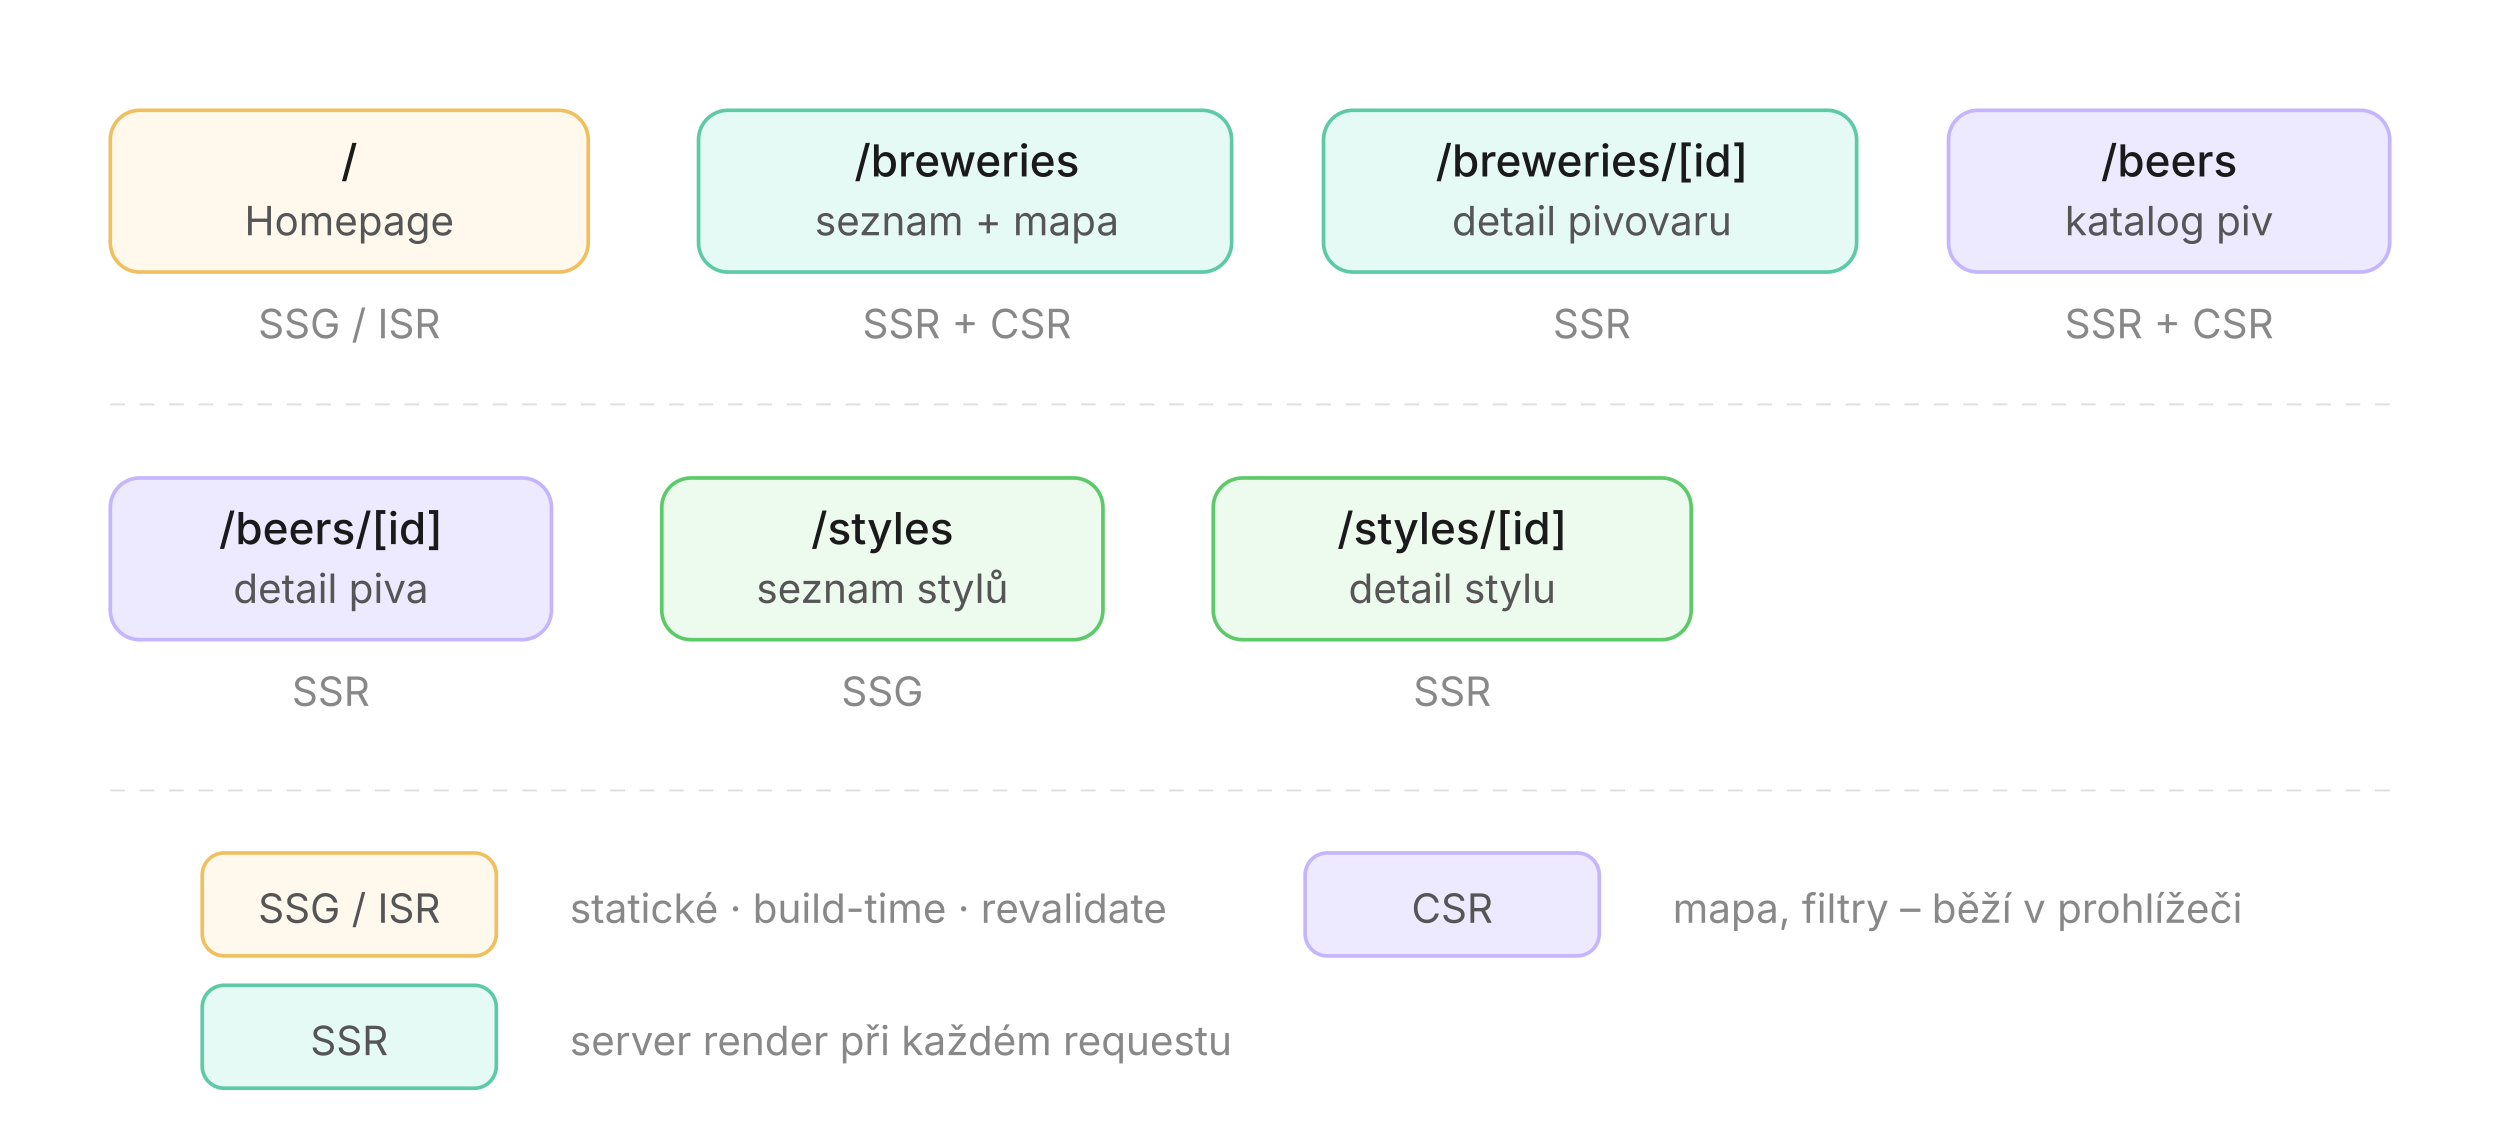
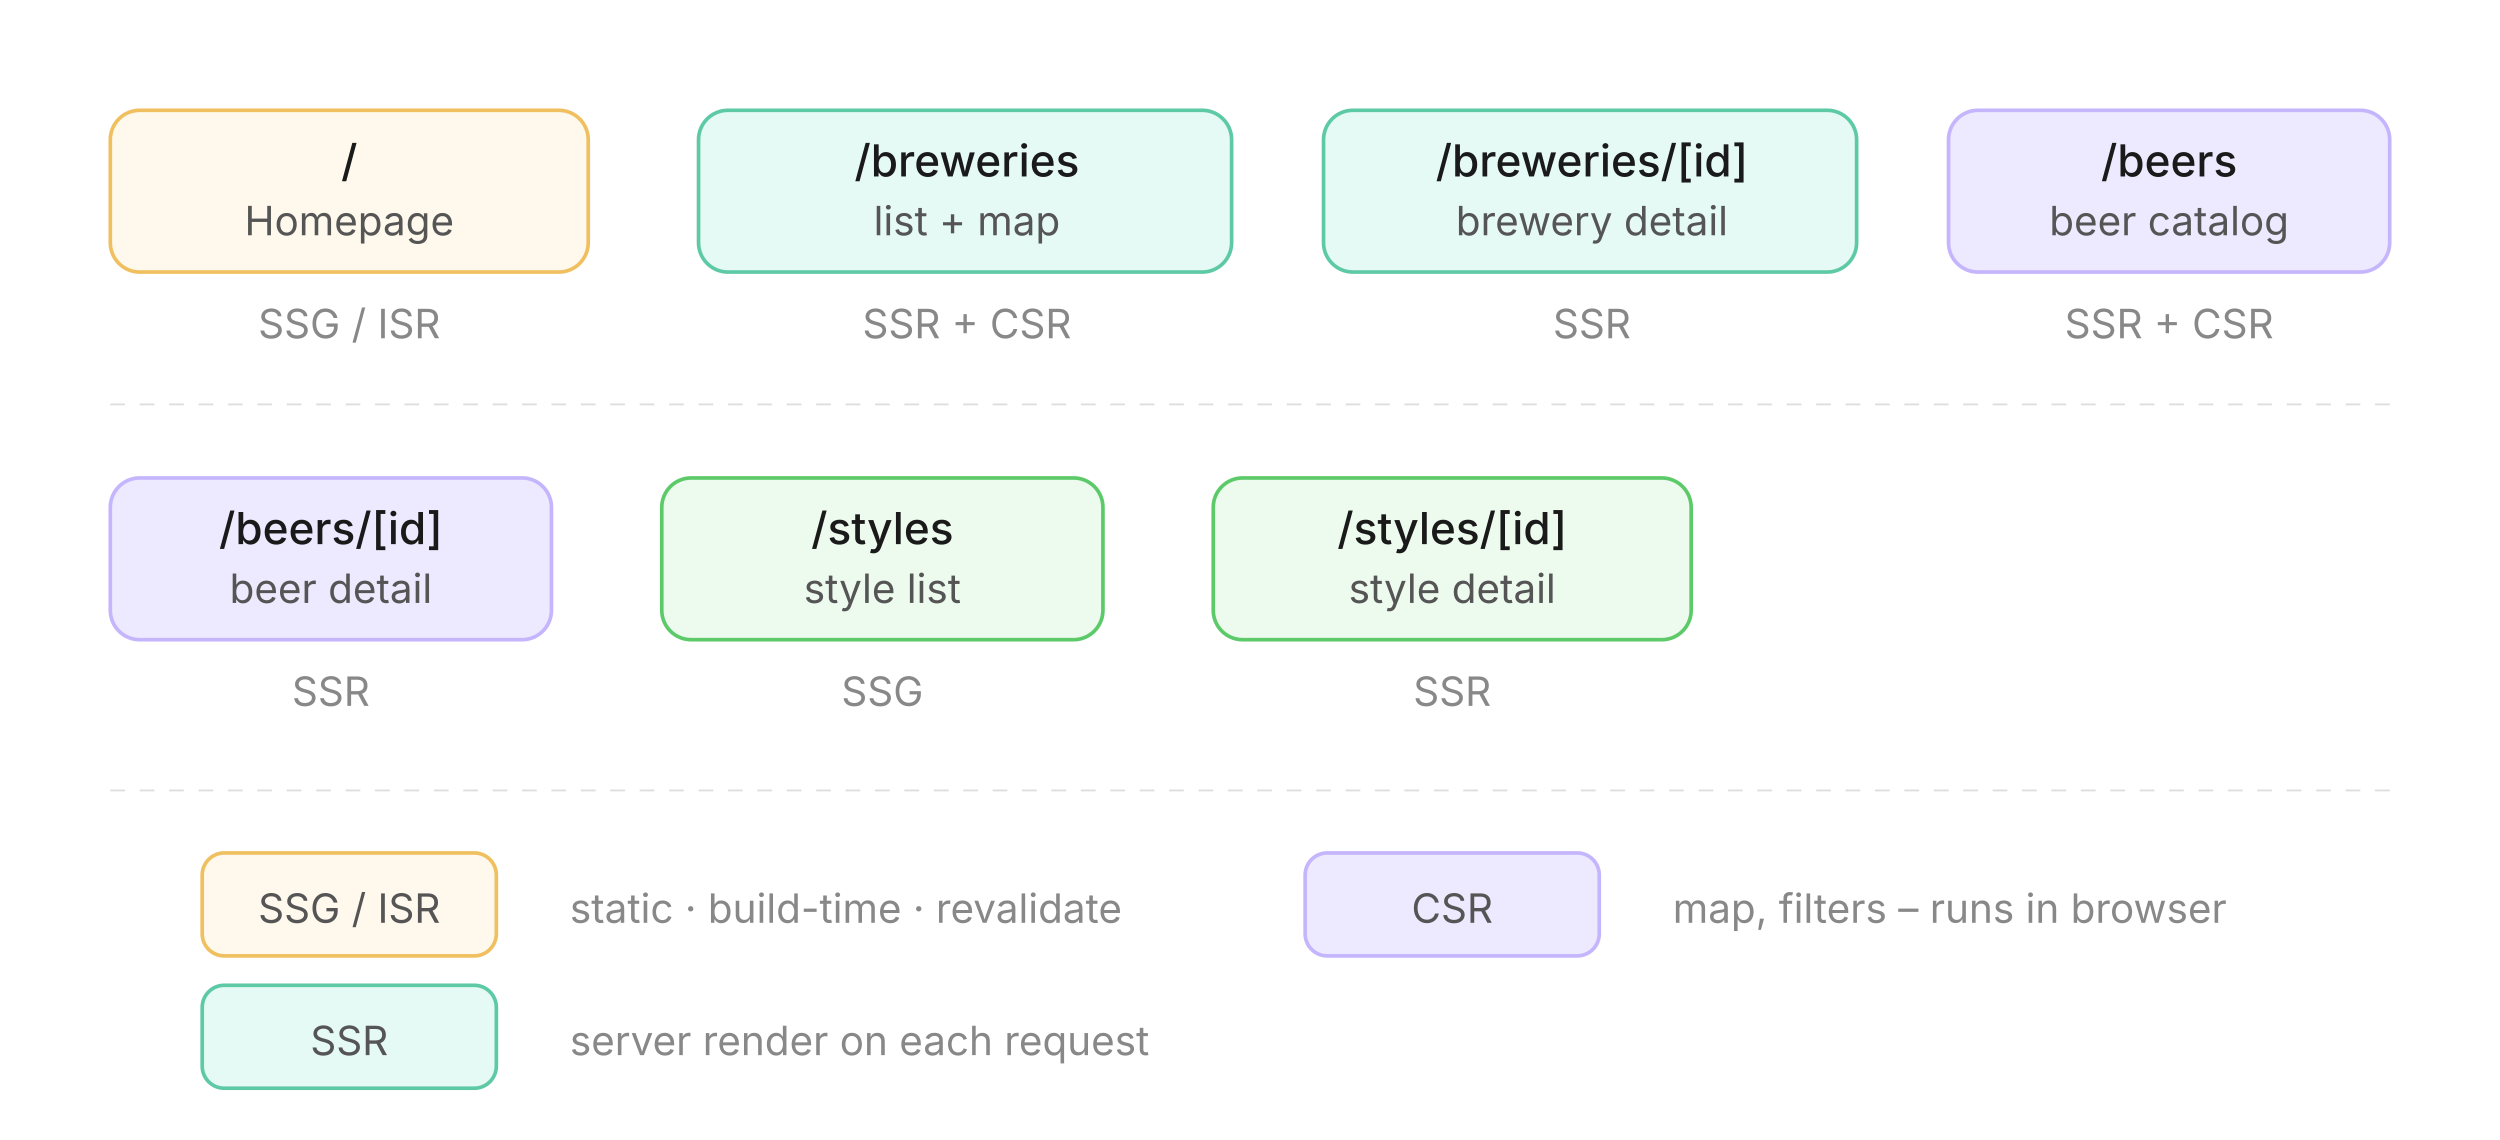
<svg xmlns="http://www.w3.org/2000/svg" width="680" height="310" viewBox="0 0 680 310" font-family="system-ui, -apple-system, sans-serif">
  <rect x="30" y="30" width="130" height="44" rx="8" fill="#fef9ec" stroke="#f0c060" stroke-width="1" />
  <text x="95" y="48" font-size="12" font-weight="500" fill="#1a1a1a" text-anchor="middle">/</text>
  <text x="95" y="64" font-size="11" fill="#555" text-anchor="middle">Homepage</text>
  <text x="95" y="92" font-size="11" fill="#888" text-anchor="middle">SSG / ISR</text>
  <rect x="190" y="30" width="145" height="44" rx="8" fill="#e6faf5" stroke="#5dcaa5" stroke-width="1" />
  <text x="263" y="48" font-size="12" font-weight="500" fill="#1a1a1a" text-anchor="middle">/breweries</text>
-   <text x="263" y="64" font-size="11" fill="#555" text-anchor="middle">seznam + mapa</text>
+   <text x="263" y="64" font-size="11" fill="#555" text-anchor="middle">list + map</text>
  <text x="263" y="92" font-size="11" fill="#888" text-anchor="middle">SSR + CSR</text>
  <rect x="360" y="30" width="145" height="44" rx="8" fill="#e6faf5" stroke="#5dcaa5" stroke-width="1" />
  <text x="433" y="48" font-size="12" font-weight="500" fill="#1a1a1a" text-anchor="middle">/breweries/[id]</text>
-   <text x="433" y="64" font-size="11" fill="#555" text-anchor="middle">detail pivovaru</text>
+   <text x="433" y="64" font-size="11" fill="#555" text-anchor="middle">brewery detail</text>
  <text x="433" y="92" font-size="11" fill="#888" text-anchor="middle">SSR</text>
  <rect x="530" y="30" width="120" height="44" rx="8" fill="#ede9fe" stroke="#c4b5fd" stroke-width="1" />
  <text x="590" y="48" font-size="12" font-weight="500" fill="#1a1a1a" text-anchor="middle">/beers</text>
-   <text x="590" y="64" font-size="11" fill="#555" text-anchor="middle">katalog piv</text>
+   <text x="590" y="64" font-size="11" fill="#555" text-anchor="middle">beer catalog</text>
  <text x="590" y="92" font-size="11" fill="#888" text-anchor="middle">SSR + CSR</text>
  <line x1="30" y1="110" x2="650" y2="110" stroke="#ddd" stroke-width="0.5" stroke-dasharray="4 4" />
  <rect x="30" y="130" width="120" height="44" rx="8" fill="#ede9fe" stroke="#c4b5fd" stroke-width="1" />
  <text x="90" y="148" font-size="12" font-weight="500" fill="#1a1a1a" text-anchor="middle">/beers/[id]</text>
-   <text x="90" y="164" font-size="11" fill="#555" text-anchor="middle">detail piva</text>
+   <text x="90" y="164" font-size="11" fill="#555" text-anchor="middle">beer detail</text>
  <text x="90" y="192" font-size="11" fill="#888" text-anchor="middle">SSR</text>
  <rect x="180" y="130" width="120" height="44" rx="8" fill="#edfaee" stroke="#5dca6a" stroke-width="1" />
  <text x="240" y="148" font-size="12" font-weight="500" fill="#1a1a1a" text-anchor="middle">/styles</text>
-   <text x="240" y="164" font-size="11" fill="#555" text-anchor="middle">seznam stylů</text>
+   <text x="240" y="164" font-size="11" fill="#555" text-anchor="middle">style list</text>
  <text x="240" y="192" font-size="11" fill="#888" text-anchor="middle">SSG</text>
  <rect x="330" y="130" width="130" height="44" rx="8" fill="#edfaee" stroke="#5dca6a" stroke-width="1" />
  <text x="395" y="148" font-size="12" font-weight="500" fill="#1a1a1a" text-anchor="middle">/styles/[id]</text>
-   <text x="395" y="164" font-size="11" fill="#555" text-anchor="middle">detail stylu</text>
+   <text x="395" y="164" font-size="11" fill="#555" text-anchor="middle">style detail</text>
  <text x="395" y="192" font-size="11" fill="#888" text-anchor="middle">SSR</text>
  <line x1="30" y1="215" x2="650" y2="215" stroke="#ddd" stroke-width="0.5" stroke-dasharray="4 4" />
  <rect x="55" y="232" width="80" height="28" rx="6" fill="#fef9ec" stroke="#f0c060" stroke-width="1" />
  <text x="95" y="251" font-size="11" fill="#555" text-anchor="middle">SSG / ISR</text>
-   <text x="155" y="251" font-size="11" fill="#888">statické · build-time · revalidate</text>
+   <text x="155" y="251" font-size="11" fill="#888">static · build-time · revalidate</text>
  <rect x="55" y="268" width="80" height="28" rx="6" fill="#e6faf5" stroke="#5dcaa5" stroke-width="1" />
  <text x="95" y="287" font-size="11" fill="#555" text-anchor="middle">SSR</text>
-   <text x="155" y="287" font-size="11" fill="#888">server render při každém requestu</text>
+   <text x="155" y="287" font-size="11" fill="#888">server render on each request</text>
  <rect x="355" y="232" width="80" height="28" rx="6" fill="#ede9fe" stroke="#c4b5fd" stroke-width="1" />
  <text x="395" y="251" font-size="11" fill="#555" text-anchor="middle">CSR</text>
-   <text x="455" y="251" font-size="11" fill="#888">mapa, filtry – běží v prohlížeči</text>
+   <text x="455" y="251" font-size="11" fill="#888">map, filters – runs in browser</text>
</svg>
